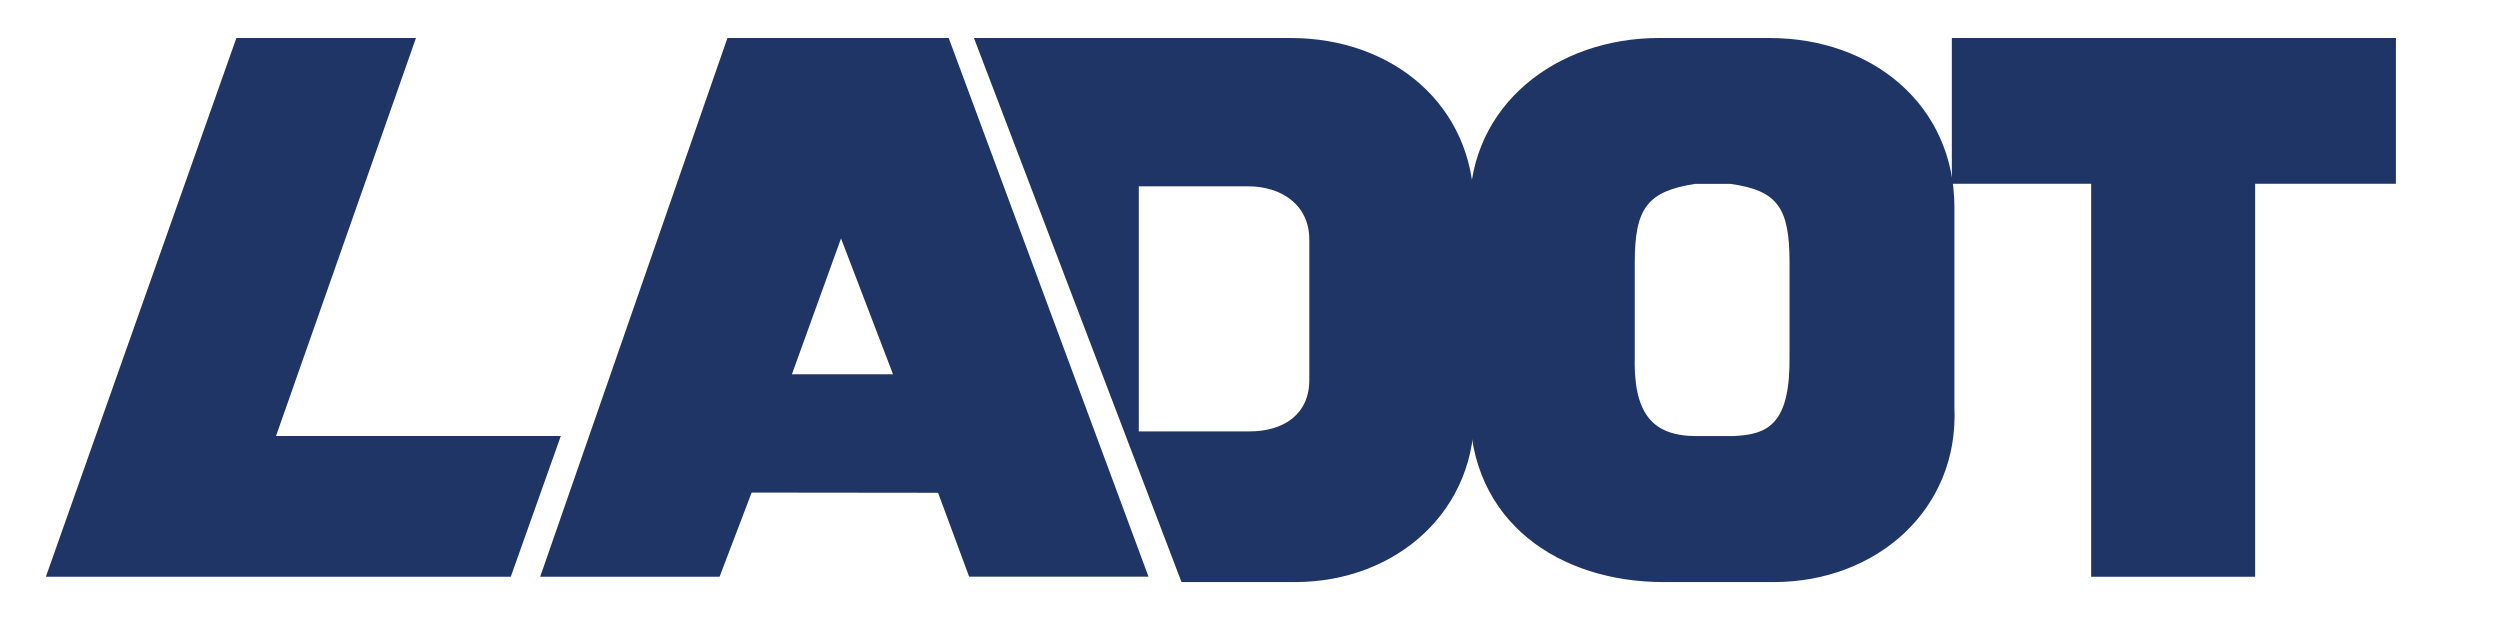
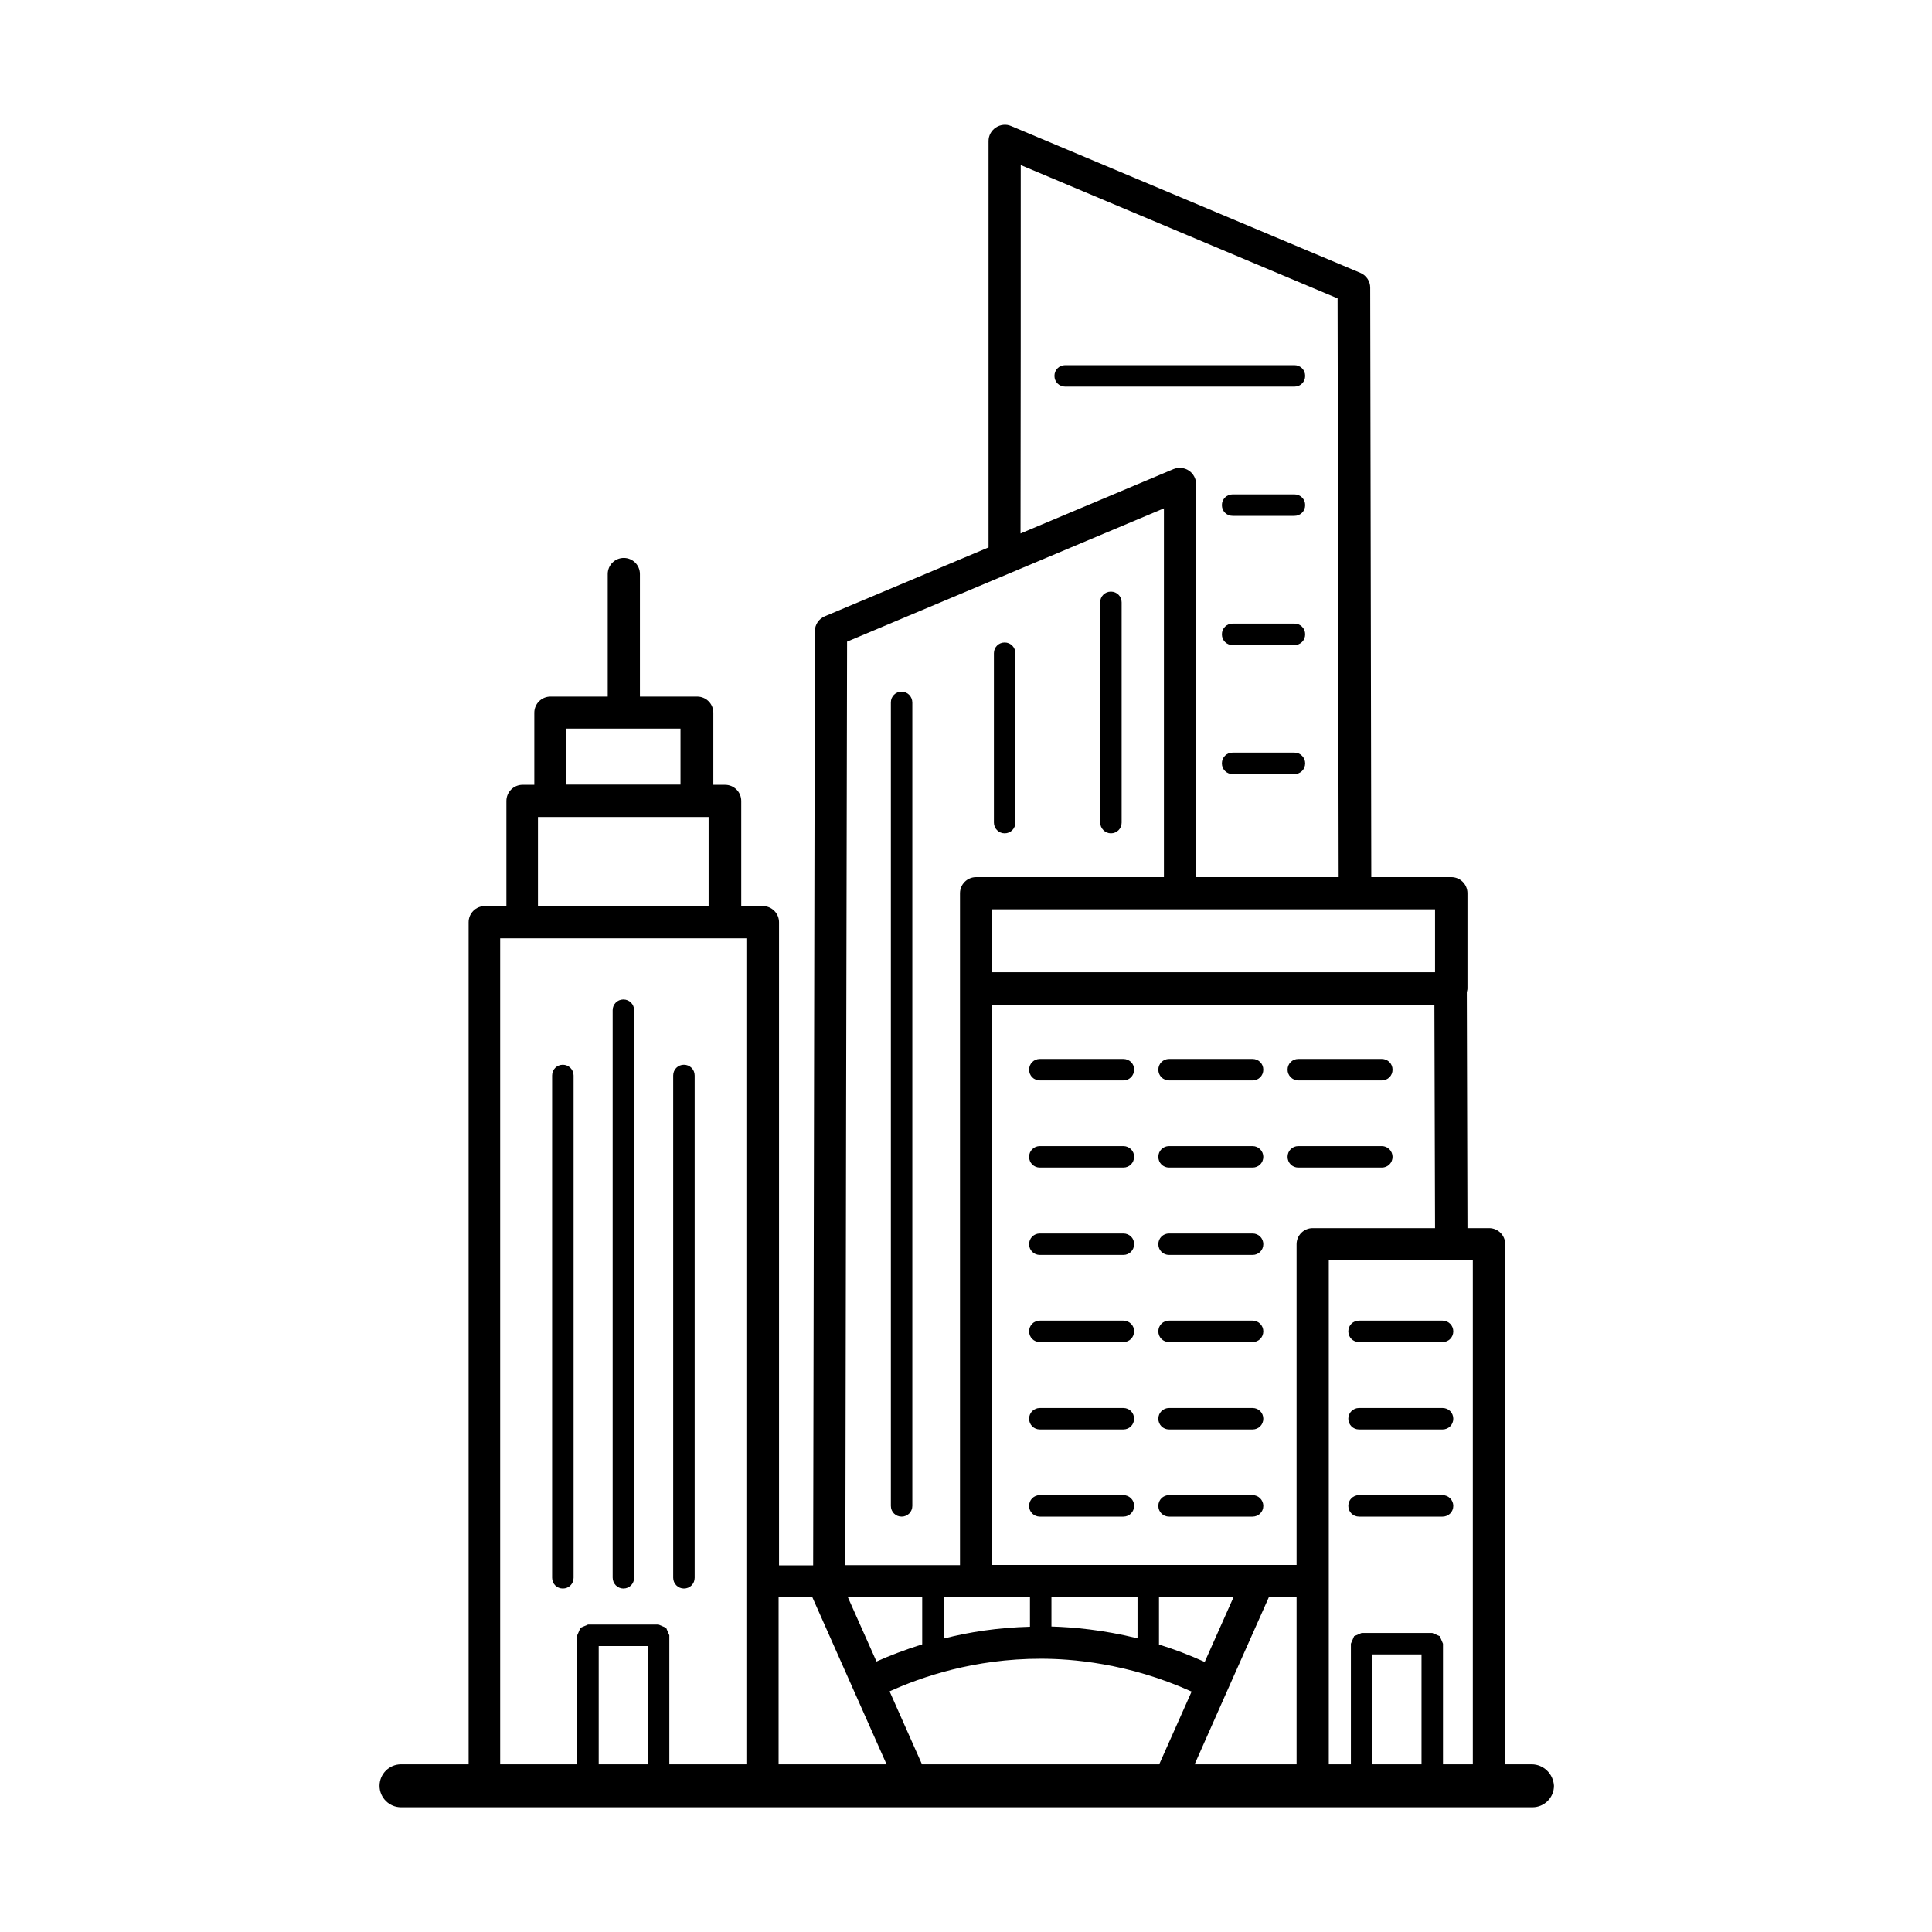
- <svg xmlns="http://www.w3.org/2000/svg" version="1.1" id="Layer_1" x="0px" y="0px" viewBox="0 0 244.73 62.87" style="enable-background:new 0 0 244.73 62.87;" xml:space="preserve">
-   <style type="text/css">
- 	.st0{fill:#1F3566;}
- </style>
-   <polygon class="st0" points="23.14,3.72 4.49,56.46 50,56.46 54.9,42.68 27.02,42.68 40.72,3.72 " />
-   <path class="st0" d="M82.33,23.34l5.09,13.3h-9.9L82.33,23.34z M71.21,3.72L52.88,56.46h17.56l3.14-8.24l18.25,0.02l3.04,8.21h17.56  L92.87,3.72H71.21z" />
-   <polygon class="st0" points="191.07,3.72 191.07,17.99 204.71,17.99 204.71,56.46 220.76,56.46 220.76,17.99 234.54,17.99   234.54,3.72 " />
-   <path class="st0" d="M173.64,56.98h-10.81c-10.07,0-19.03-5.79-18.95-17.14V20.28c0-9.99,8.45-16.56,18.53-16.56h10.81  c10.07,0,18.1,6.57,18.1,16.56v19.56C191.79,49.87,183.71,56.98,173.64,56.98 M175.18,34.74v-9.07c0-5.37-1.19-7.02-5.78-7.67h-3.45  c-4.67,0.72-5.92,2.37-5.92,7.67v9.07c-0.16,5.65,1.62,7.95,6.06,7.95h3.45C173.16,42.58,175.28,41.48,175.18,34.74" />
-   <path class="st0" d="M95.34,3.72h20.29h10.71c9.99,0,17.95,6.57,17.95,16.56v19.56c0.48,10.04-7.54,17.14-17.52,17.14h-11.11  L95.34,3.72z M111.48,42.23h7.27h3.58c3.34,0,5.84-1.69,5.84-5.02v-0.56v-6.68v-6.53c0-3.33-2.66-5.2-5.99-5.2h-3.58h-6.78h-0.34  v22.2V42.23z" />
+ <svg xmlns="http://www.w3.org/2000/svg" version="1.1" x="0px" y="0px" viewBox="0 0 90 90" style="enable-background:new 0 0 90 90;" xml:space="preserve">
+   <g>
+     <path d="M60.3,35.06h-2.88c-0.28,0-0.5,0.22-0.5,0.5c0,0.28,0.22,0.5,0.5,0.5h2.88c0.28,0,0.5-0.22,0.5-0.5   C60.8,35.29,60.58,35.06,60.3,35.06z" />
+     <path d="M60.3,29.05h-2.88c-0.28,0-0.5,0.22-0.5,0.5s0.22,0.5,0.5,0.5h2.88c0.28,0,0.5-0.22,0.5-0.5S60.58,29.05,60.3,29.05z" />
+     <path d="M60.3,23.03h-2.88c-0.28,0-0.5,0.22-0.5,0.5c0,0.28,0.22,0.5,0.5,0.5h2.88c0.28,0,0.5-0.22,0.5-0.5   C60.8,23.25,60.58,23.03,60.3,23.03z" />
+     <path d="M71.35,82.19h-1.23V57.96c0-0.2-0.08-0.39-0.22-0.53c-0.14-0.14-0.33-0.22-0.53-0.22h-1.01   c-0.01-3.66-0.02-7.33-0.03-10.99c0.01-0.06,0.03-0.11,0.03-0.17v-4.44c0-0.2-0.08-0.39-0.22-0.53c-0.14-0.14-0.33-0.22-0.53-0.22   h-3.73c-0.02-9.15-0.03-18.31-0.05-27.46c0-0.3-0.18-0.57-0.46-0.69c-5.42-2.28-10.85-4.56-16.27-6.84   c-0.23-0.1-0.5-0.07-0.71,0.07c-0.21,0.14-0.34,0.37-0.34,0.63c0,6.31,0,12.62,0,18.93c-2.54,1.07-5.09,2.14-7.63,3.21   c-0.28,0.12-0.46,0.39-0.46,0.69c-0.03,14.5-0.05,29.01-0.08,43.52h-1.59V42.96c0-0.2-0.08-0.39-0.22-0.53   c-0.14-0.14-0.33-0.22-0.53-0.22h-1.01v-4.9c0-0.2-0.08-0.39-0.22-0.53c-0.14-0.14-0.33-0.22-0.53-0.22h-0.55v-3.36   c0-0.2-0.08-0.39-0.22-0.53c-0.14-0.14-0.33-0.22-0.53-0.22h-2.67v-5.71c0-0.42-0.34-0.75-0.75-0.75c-0.42,0-0.75,0.34-0.75,0.75   v5.71h-2.67c-0.2,0-0.39,0.08-0.53,0.22c-0.14,0.14-0.22,0.33-0.22,0.53v3.36h-0.55c-0.2,0-0.39,0.08-0.53,0.22   c-0.14,0.14-0.22,0.33-0.22,0.53v4.9h-1.01c-0.2,0-0.39,0.08-0.53,0.22c-0.14,0.14-0.22,0.33-0.22,0.53v39.23h-3.15   c-0.55,0-1,0.45-1,1c0,0.55,0.45,1,1,1h52.71c0.55,0,1-0.45,1-1C72.36,82.64,71.91,82.19,71.35,82.19z M42.95,82.19l-1.51-3.4   c1.48-0.67,3.93-1.52,7.04-1.52c1.4,0,4.06,0.19,7.03,1.53L54,82.19H42.95z M39.46,29.89c4.92-2.07,9.84-4.14,14.76-6.21   c0,5.73,0,11.45,0,17.18h-8.75c-0.2,0-0.39,0.08-0.53,0.22c-0.14,0.14-0.22,0.33-0.22,0.53v4.44c0,8.95,0,17.9,0,26.86h-5.34   C39.4,58.56,39.43,44.22,39.46,29.89z M60.4,74.4v7.79h-4.75l1.52-3.43c0,0,0,0,0,0c0,0,0,0,0,0l1.94-4.36H60.4z M66.22,82.19   h-2.29v-5.12h2.29V82.19z M56.12,77.42c-0.73-0.33-1.44-0.6-2.13-0.81v-2.2h3.47L56.12,77.42z M52.99,76.32   c-1.62-0.4-3.01-0.52-4.01-0.55V74.4h4.01V76.32z M47.98,75.78c-1.5,0.04-2.85,0.25-4.01,0.55V74.4h4.01V75.78z M42.96,74.4v2.2   c-0.83,0.26-1.55,0.54-2.13,0.8l-1.34-3.01H42.96z M68.61,82.19h-1.39v-5.62l-0.15-0.35l-0.35-0.15h-3.29l-0.35,0.15l-0.15,0.35   v5.62H61.9V58.71h6.71V82.19z M61.15,57.21c-0.2,0-0.39,0.08-0.53,0.22c-0.14,0.14-0.22,0.33-0.22,0.53V72.9h-1.76c0,0,0,0,0,0   H46.22c0-8.7,0-17.4,0-26.1h20.6c0.01,3.47,0.02,6.94,0.03,10.41H61.15z M66.85,45.29H46.22v-2.93h20.63V45.29z M47.55,7.69   c4.92,2.07,9.84,4.14,14.76,6.21c0.02,8.99,0.03,17.97,0.05,26.96h-6.64c0-6.1,0-12.21,0-18.31c0-0.25-0.13-0.49-0.34-0.63   s-0.48-0.16-0.71-0.07c-2.38,1-4.75,2-7.13,3C47.55,19.13,47.55,13.41,47.55,7.69z M37.84,74.4l3.46,7.79h-5.03V74.4H37.84z    M30.18,82.19h-2.29v-5.51h2.29V82.19z M26.37,33.94h5.33v2.61h-5.33V33.94z M25.07,38.06h0.55h6.84h0.55v4.15h-7.95V38.06z    M23.3,43.71h1.01h9.45h1.01v38.48h-3.59v-6.01l-0.15-0.35l-0.35-0.15h-3.29l-0.35,0.15l-0.15,0.35v6.01H23.3V43.71z" />
+     <path d="M64.37,53.39h-3.89c-0.28,0-0.5,0.22-0.5,0.5c0,0.28,0.22,0.5,0.5,0.5h3.89c0.28,0,0.5-0.22,0.5-0.5   C64.87,53.62,64.65,53.39,64.37,53.39z" />
+     <path d="M60.48,50.33h3.89c0.28,0,0.5-0.22,0.5-0.5c0-0.28-0.22-0.5-0.5-0.5h-3.89c-0.28,0-0.5,0.22-0.5,0.5   C59.98,50.1,60.2,50.33,60.48,50.33z" />
+     <path d="M67.2,69.65h-3.89c-0.28,0-0.5,0.22-0.5,0.5c0,0.28,0.22,0.5,0.5,0.5h3.89c0.28,0,0.5-0.22,0.5-0.5   C67.7,69.88,67.48,69.65,67.2,69.65z" />
+     <path d="M67.2,65.59h-3.89c-0.28,0-0.5,0.22-0.5,0.5s0.22,0.5,0.5,0.5h3.89c0.28,0,0.5-0.22,0.5-0.5S67.48,65.59,67.2,65.59z" />
+     <path d="M67.2,61.52h-3.89c-0.28,0-0.5,0.22-0.5,0.5c0,0.28,0.22,0.5,0.5,0.5h3.89c0.28,0,0.5-0.22,0.5-0.5   C67.7,61.75,67.48,61.52,67.2,61.52z" />
+     <path d="M58.35,69.65h-3.89c-0.28,0-0.5,0.22-0.5,0.5c0,0.28,0.22,0.5,0.5,0.5h3.89c0.28,0,0.5-0.22,0.5-0.5   C58.85,69.88,58.63,69.65,58.35,69.65z" />
+     <path d="M58.35,65.59h-3.89c-0.28,0-0.5,0.22-0.5,0.5s0.22,0.5,0.5,0.5h3.89c0.28,0,0.5-0.22,0.5-0.5S58.63,65.59,58.35,65.59z" />
+     <path d="M52.33,69.65h-3.89c-0.28,0-0.5,0.22-0.5,0.5c0,0.28,0.22,0.5,0.5,0.5h3.89c0.28,0,0.5-0.22,0.5-0.5   C52.84,69.88,52.61,69.65,52.33,69.65z" />
+     <path d="M52.33,65.59h-3.89c-0.28,0-0.5,0.22-0.5,0.5s0.22,0.5,0.5,0.5h3.89c0.28,0,0.5-0.22,0.5-0.5S52.61,65.59,52.33,65.59z" />
+     <path d="M58.35,61.52h-3.89c-0.28,0-0.5,0.22-0.5,0.5c0,0.28,0.22,0.5,0.5,0.5h3.89c0.28,0,0.5-0.22,0.5-0.5   C58.85,61.75,58.63,61.52,58.35,61.52z" />
+     <path d="M58.35,57.46h-3.89c-0.28,0-0.5,0.22-0.5,0.5c0,0.28,0.22,0.5,0.5,0.5h3.89c0.28,0,0.5-0.22,0.5-0.5   C58.85,57.68,58.63,57.46,58.35,57.46z" />
+     <path d="M52.33,61.52h-3.89c-0.28,0-0.5,0.22-0.5,0.5c0,0.28,0.22,0.5,0.5,0.5h3.89c0.28,0,0.5-0.22,0.5-0.5   C52.84,61.75,52.61,61.52,52.33,61.52z" />
+     <path d="M52.33,57.46h-3.89c-0.28,0-0.5,0.22-0.5,0.5c0,0.28,0.22,0.5,0.5,0.5h3.89c0.28,0,0.5-0.22,0.5-0.5   C52.84,57.68,52.61,57.46,52.33,57.46z" />
+     <path d="M58.35,53.39h-3.89c-0.28,0-0.5,0.22-0.5,0.5c0,0.28,0.22,0.5,0.5,0.5h3.89c0.28,0,0.5-0.22,0.5-0.5   C58.85,53.62,58.63,53.39,58.35,53.39z" />
+     <path d="M58.35,49.33h-3.89c-0.28,0-0.5,0.22-0.5,0.5c0,0.28,0.22,0.5,0.5,0.5h3.89c0.28,0,0.5-0.22,0.5-0.5   C58.85,49.55,58.63,49.33,58.35,49.33z" />
+     <path d="M52.33,53.39h-3.89c-0.28,0-0.5,0.22-0.5,0.5c0,0.28,0.22,0.5,0.5,0.5h3.89c0.28,0,0.5-0.22,0.5-0.5   C52.84,53.62,52.61,53.39,52.33,53.39z" />
+     <path d="M52.33,49.33h-3.89c-0.28,0-0.5,0.22-0.5,0.5c0,0.28,0.22,0.5,0.5,0.5h3.89c0.28,0,0.5-0.22,0.5-0.5   C52.84,49.55,52.61,49.33,52.33,49.33z" />
+     <path d="M31.86,74c0.28,0,0.5-0.22,0.5-0.5V50.1c0-0.28-0.22-0.5-0.5-0.5s-0.5,0.22-0.5,0.5v23.4C31.36,73.77,31.58,74,31.86,74z" />
+     <path d="M26.22,49.6c-0.28,0-0.5,0.22-0.5,0.5v23.4c0,0.28,0.22,0.5,0.5,0.5c0.28,0,0.5-0.22,0.5-0.5V50.1   C26.72,49.82,26.49,49.6,26.22,49.6z" />
+     <path d="M29.04,74c0.28,0,0.5-0.22,0.5-0.5V47.06c0-0.28-0.22-0.5-0.5-0.5s-0.5,0.22-0.5,0.5v26.43C28.54,73.77,28.76,74,29.04,74z   " />
+     <path d="M46.8,38.82c0.28,0,0.5-0.22,0.5-0.5v-7.89c0-0.28-0.22-0.5-0.5-0.5c-0.28,0-0.5,0.22-0.5,0.5v7.89   C46.3,38.59,46.52,38.82,46.8,38.82z" />
+     <path d="M51.75,38.82c0.28,0,0.5-0.22,0.5-0.5V28.06c0-0.28-0.22-0.5-0.5-0.5c-0.28,0-0.5,0.22-0.5,0.5v10.25   C51.25,38.59,51.48,38.82,51.75,38.82z" />
+     <path d="M42,32.22c-0.28,0-0.5,0.22-0.5,0.5v37.43c0,0.28,0.22,0.5,0.5,0.5c0.28,0,0.5-0.22,0.5-0.5V32.73   C42.5,32.45,42.28,32.22,42,32.22z" />
+     <path d="M60.8,17.51c0-0.28-0.22-0.5-0.5-0.5H49.62c-0.28,0-0.5,0.22-0.5,0.5c0,0.28,0.22,0.5,0.5,0.5H60.3   C60.58,18.01,60.8,17.79,60.8,17.51z" />
+   </g>
</svg>
